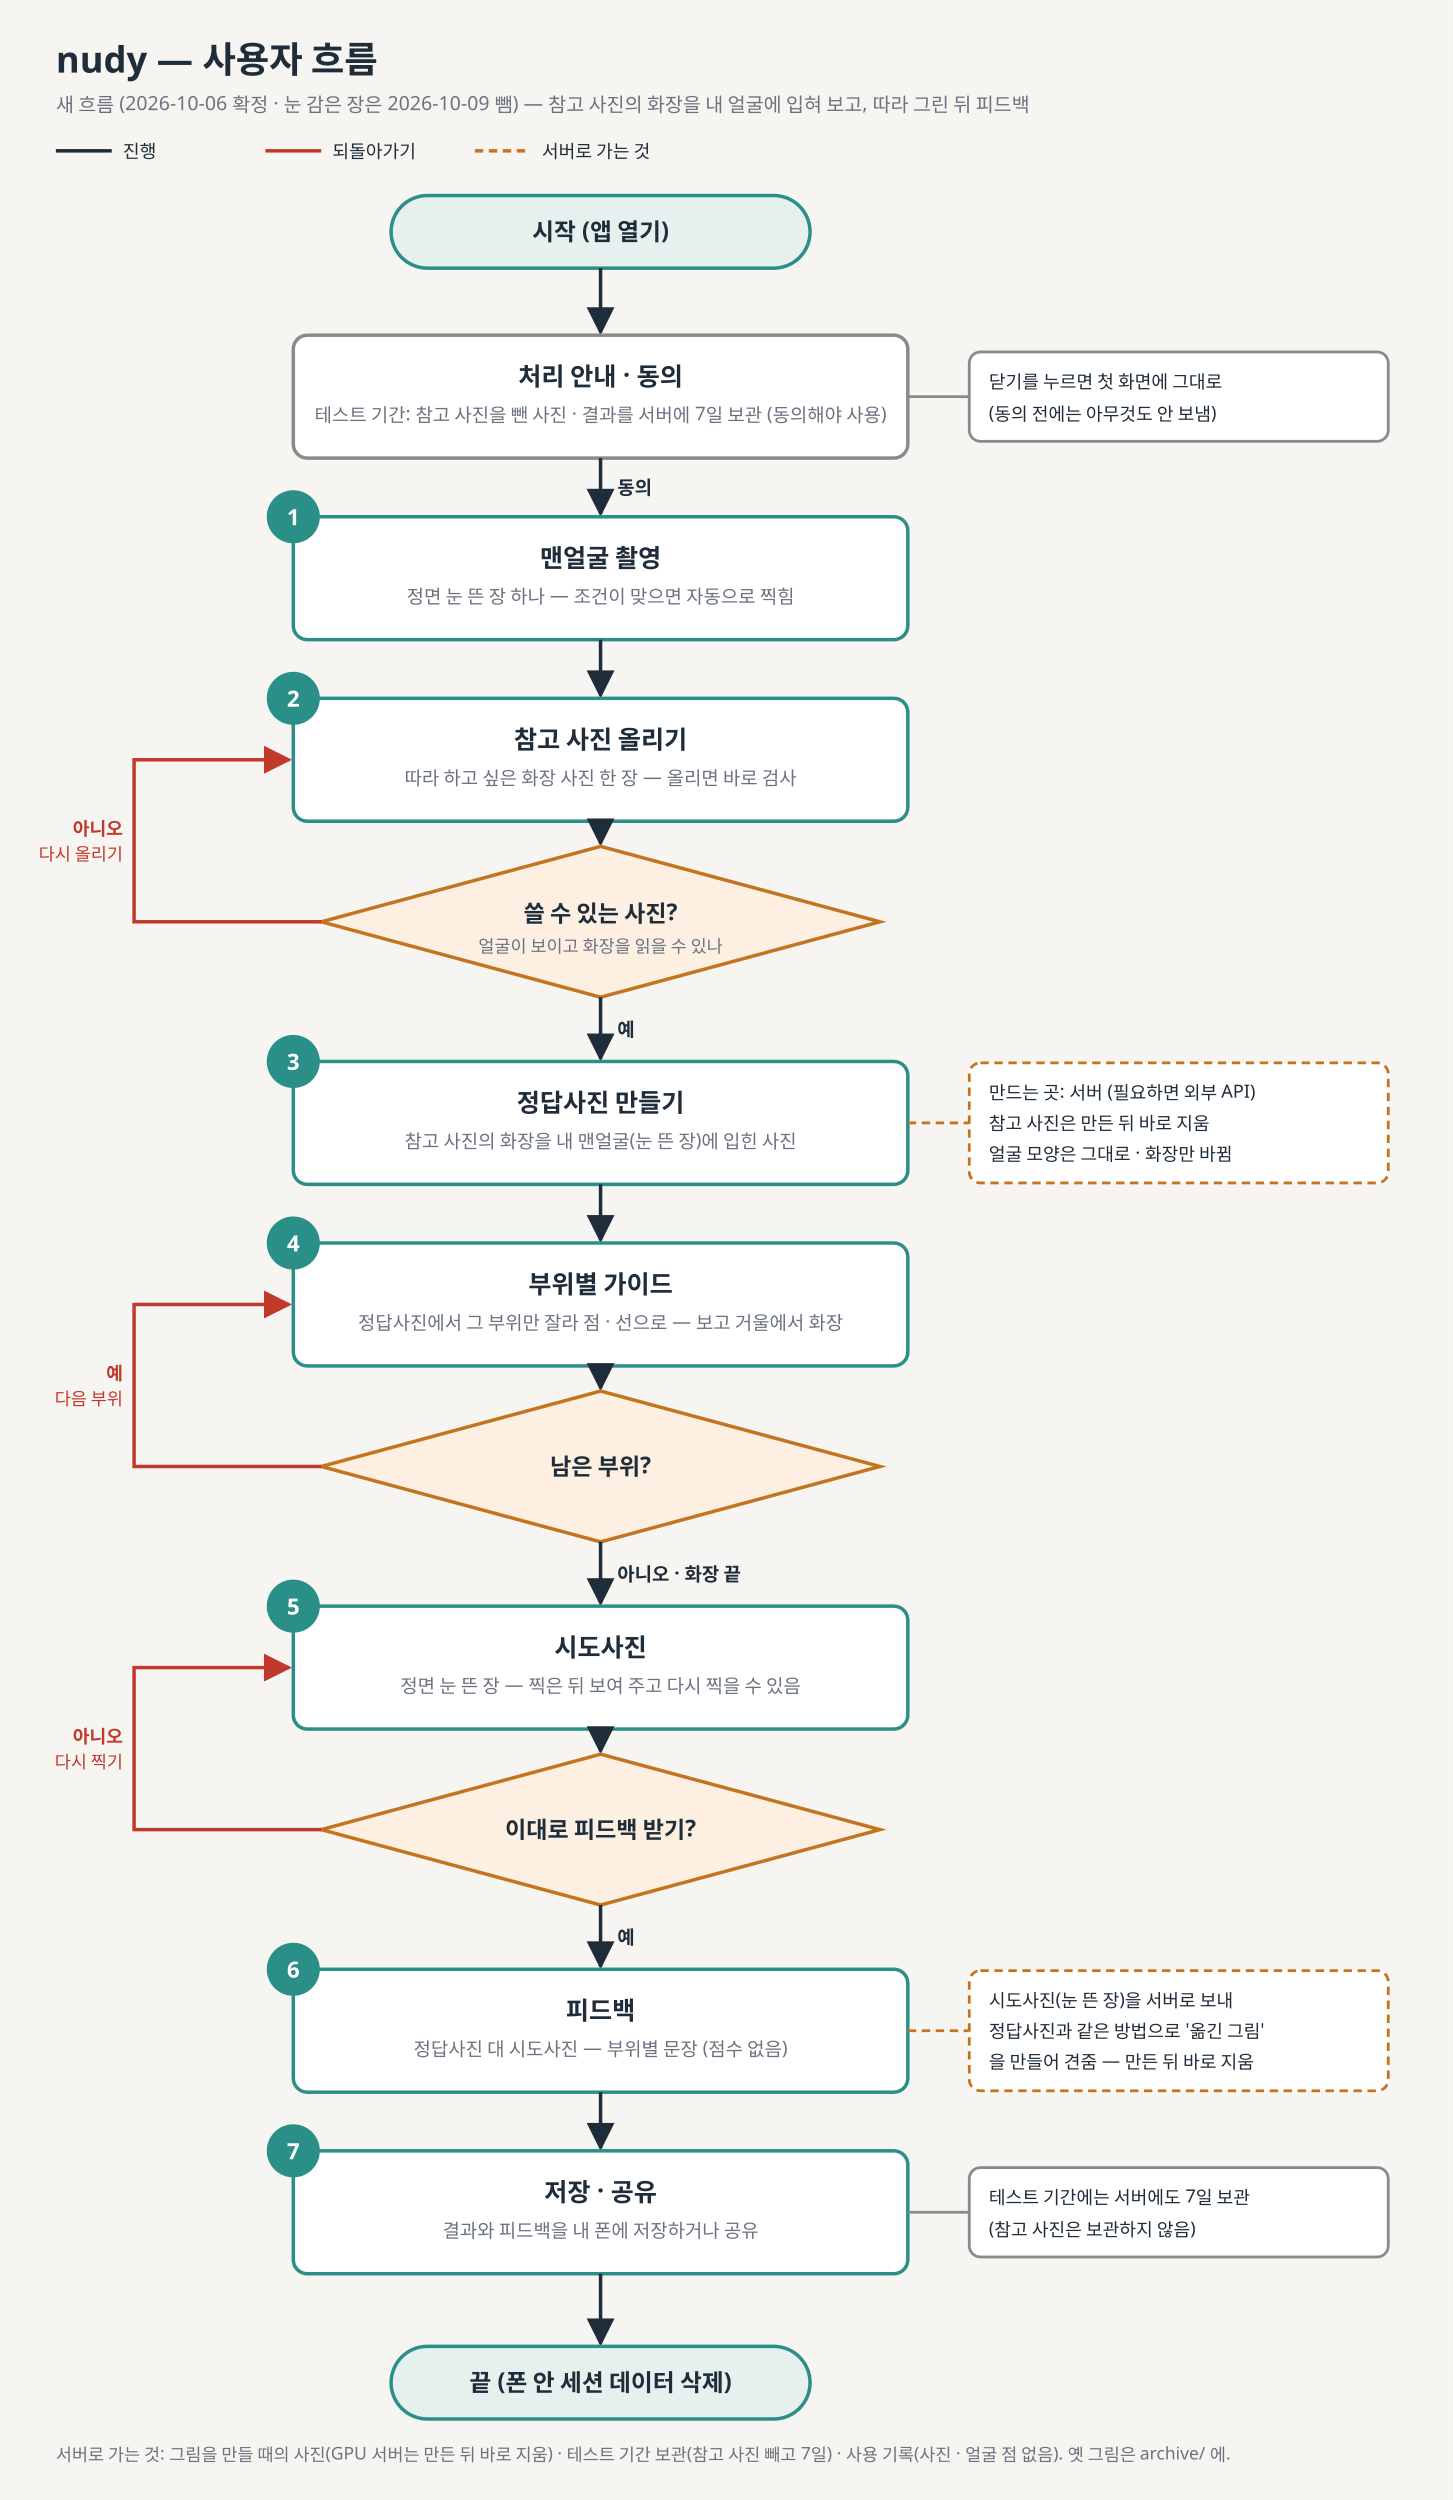
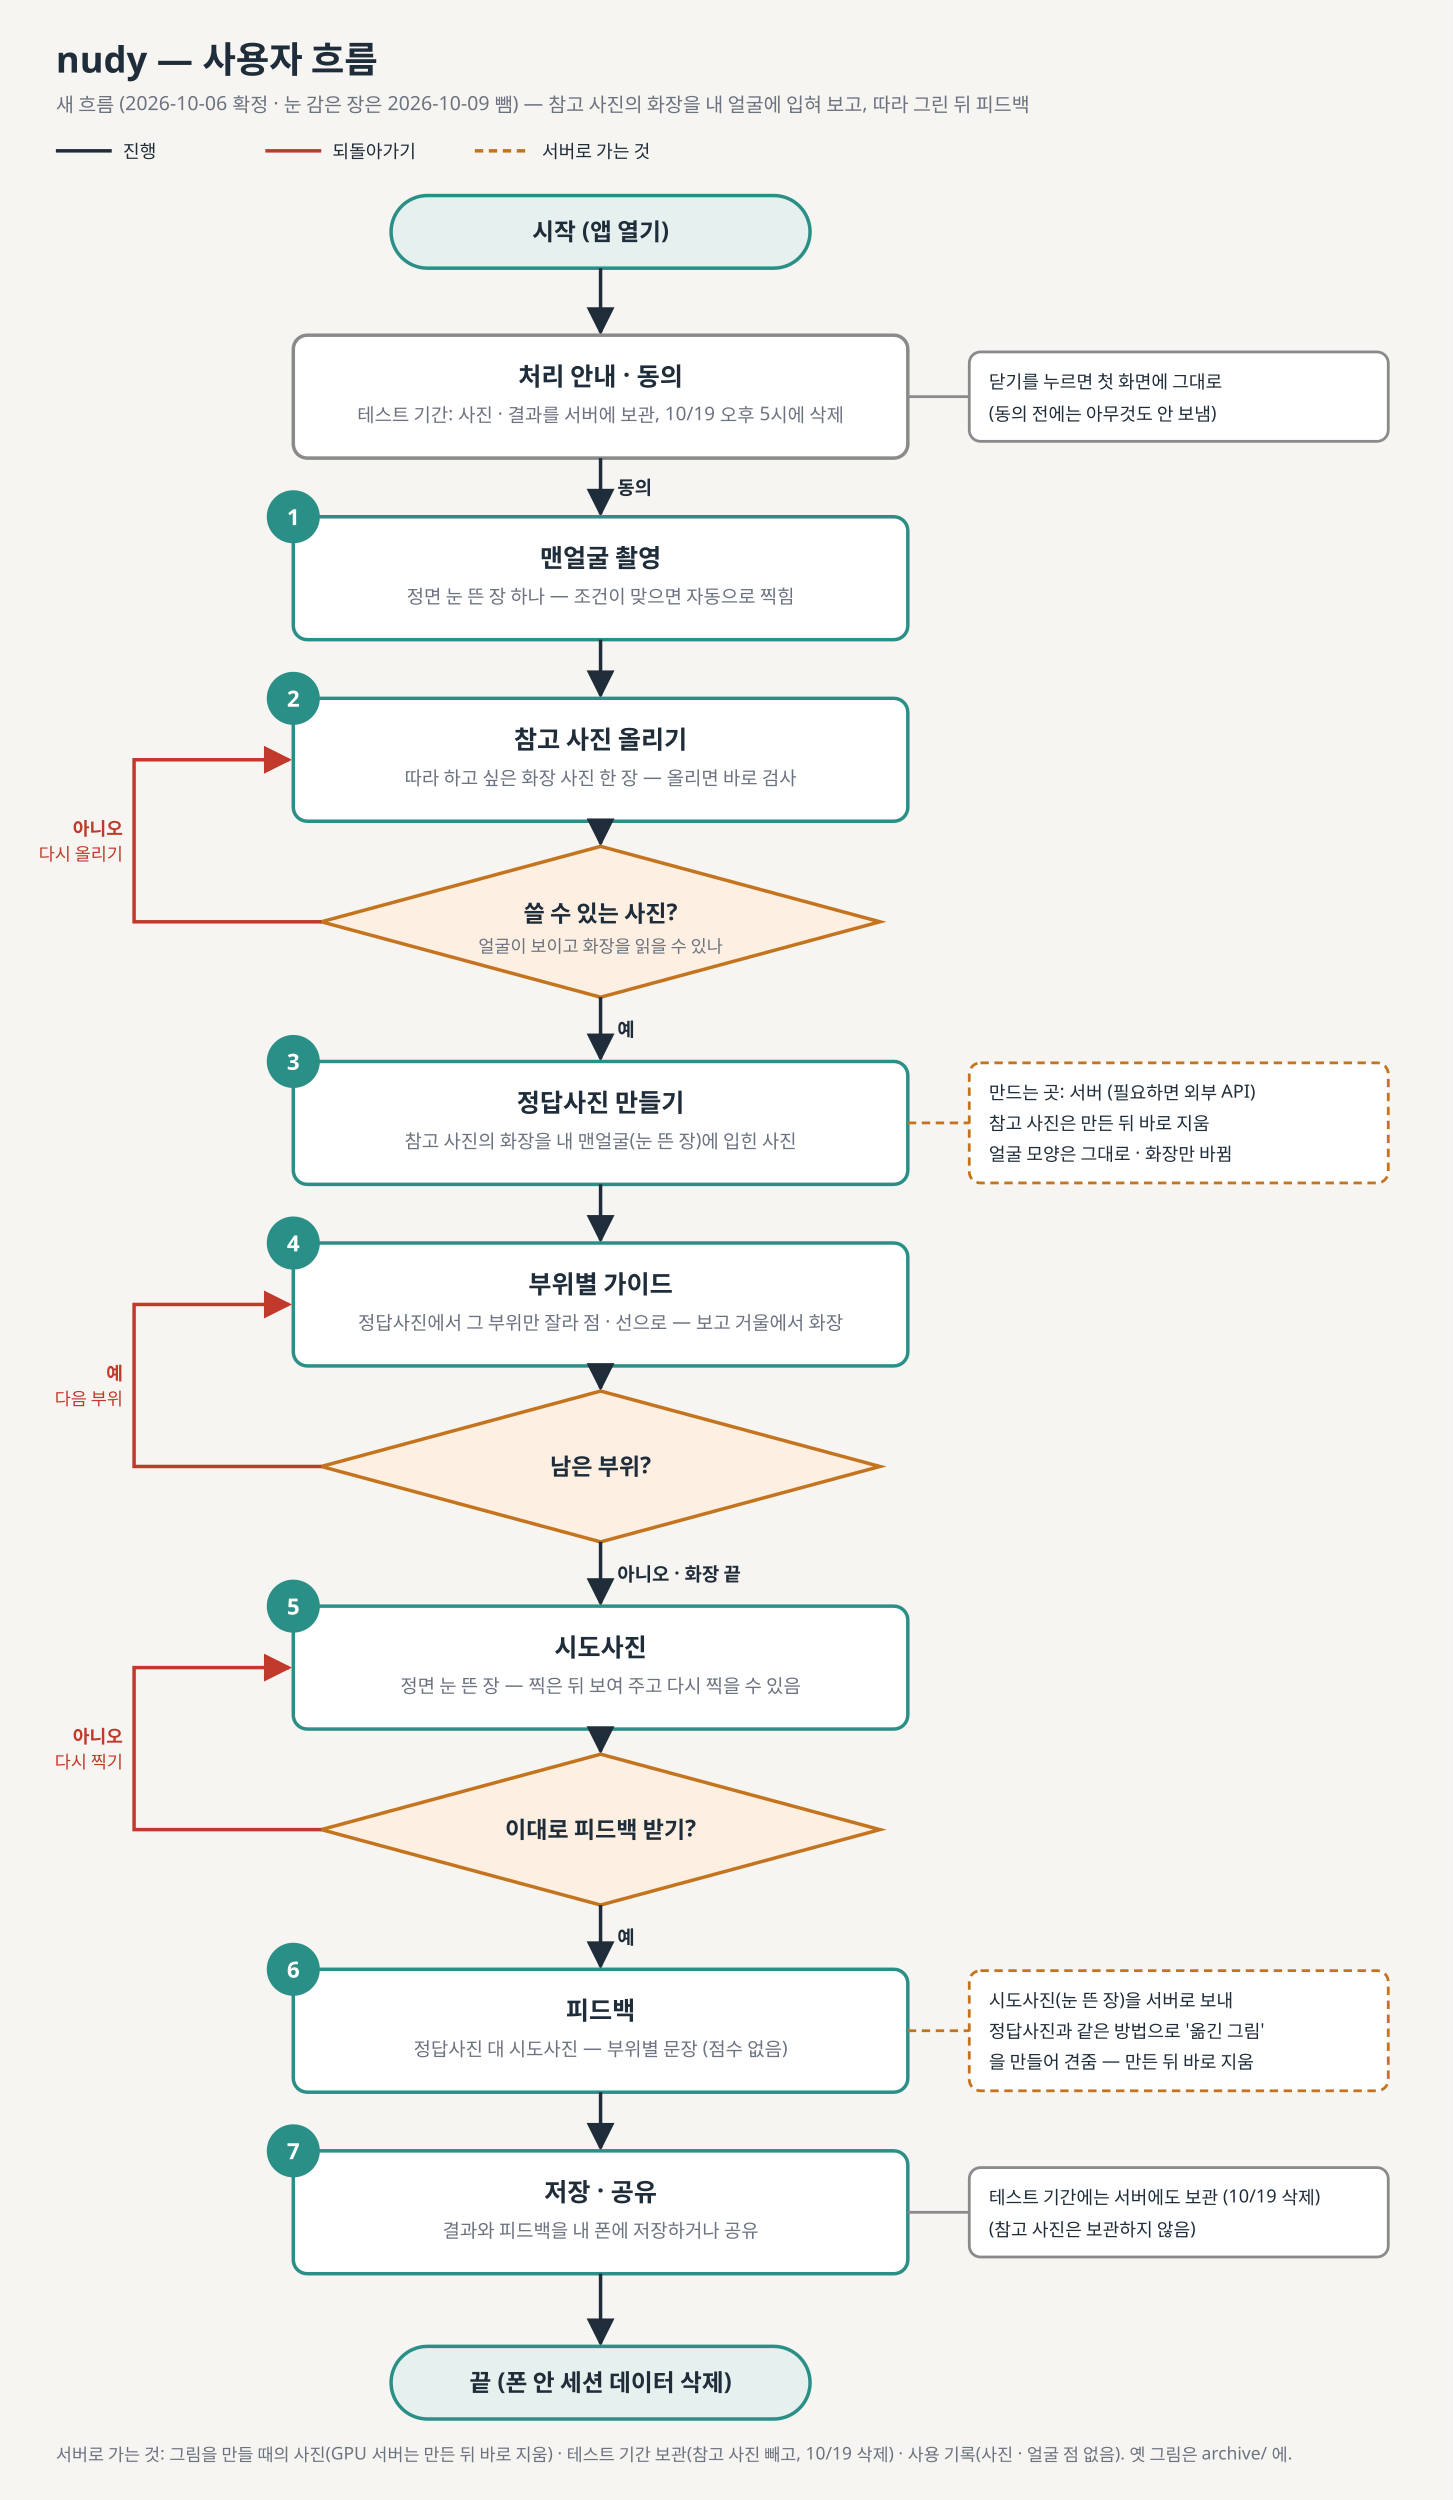
<svg xmlns="http://www.w3.org/2000/svg" viewBox="0 0 1040 1790" width="1040" height="1790" font-family="'Malgun Gothic','Apple SD Gothic Neo','Noto Sans KR',sans-serif">
  <defs>
    <marker id="ar-k" viewBox="0 0 10 10" refX="9" refY="5" markerWidth="8" markerHeight="8" orient="auto-start-reverse">
      <path d="M0 0L10 5L0 10z" fill="#1f2d3a" />
    </marker>
    <marker id="ar-r" viewBox="0 0 10 10" refX="9" refY="5" markerWidth="8" markerHeight="8" orient="auto-start-reverse">
      <path d="M0 0L10 5L0 10z" fill="#c0392b" />
    </marker>
    <marker id="ar-g" viewBox="0 0 10 10" refX="9" refY="5" markerWidth="8" markerHeight="8" orient="auto-start-reverse">
      <path d="M0 0L10 5L0 10z" fill="#8a8a8a" />
    </marker>
  </defs>
  <rect width="1040" height="1790" fill="#f7f5f1" />
  <text x="40" y="52" font-size="26" font-weight="700" fill="#1f2d3a">nudy — 사용자 흐름</text>
  <text x="40" y="80" font-size="14" fill="#6b7280">새 흐름 (2026-10-06 확정 · 눈 감은 장은 2026-10-09 뺌) — 참고 사진의 화장을 내 얼굴에 입혀 보고, 따라 그린 뒤 피드백</text>
  <line x1="40" y1="108" x2="80" y2="108" stroke="#1f2d3a" stroke-width="2.5" stroke-dasharray="" />
  <text x="88" y="113" font-size="13" fill="#1f2d3a">진행</text>
  <line x1="190" y1="108" x2="230" y2="108" stroke="#c0392b" stroke-width="2.5" stroke-dasharray="" />
  <text x="238" y="113" font-size="13" fill="#1f2d3a">되돌아가기</text>
  <line x1="340" y1="108" x2="380" y2="108" stroke="#c4741f" stroke-width="2.5" stroke-dasharray="6 4" />
  <text x="388" y="113" font-size="13" fill="#1f2d3a">서버로 가는 것</text>
  <rect x="280" y="140" width="300" height="52" rx="26" fill="#e6f1ef" stroke="#2a8f86" stroke-width="2.5" />
  <text x="430" y="172" font-size="17" font-weight="700" text-anchor="middle" fill="#1f2d3a">시작 (앱 열기)</text>
  <line x1="430" y1="192" x2="430" y2="238" stroke="#1f2d3a" stroke-width="2.5" marker-end="url(#ar-k)" />
  <rect x="210.0" y="240" width="440" height="88" rx="10" fill="#fff" stroke="#8a8a8a" stroke-width="2.5" />
  <text x="430" y="276" font-size="18" font-weight="700" text-anchor="middle" fill="#1f2d3a">처리 안내 · 동의</text>
-   <text x="430" y="302" font-size="13.5" text-anchor="middle" fill="#6b7280">테스트 기간: 참고 사진을 뺀 사진 · 결과를 서버에 7일 보관 (동의해야 사용)</text>
+   <text x="430" y="302" font-size="13.5" text-anchor="middle" fill="#6b7280">테스트 기간: 사진 · 결과를 서버에 보관, 10/19 오후 5시에 삭제</text>
  <line x1="650.0" y1="284.0" x2="694.0" y2="284.0" stroke="#8a8a8a" stroke-width="2" />
  <rect x="694.0" y="252.0" width="300" height="64" rx="8" fill="#fff" stroke="#8a8a8a" stroke-width="2" />
  <text x="708.0" y="278.0" font-size="13" fill="#1f2d3a">닫기를 누르면 첫 화면에 그대로</text>
  <text x="708.0" y="300.0" font-size="13" fill="#1f2d3a">(동의 전에는 아무것도 안 보냄)</text>
  <line x1="430" y1="328" x2="430" y2="368" stroke="#1f2d3a" stroke-width="2.5" marker-end="url(#ar-k)" />
  <text x="442" y="354.0" font-size="13.5" font-weight="700" fill="#1f2d3a">동의</text>
  <rect x="210.0" y="370" width="440" height="88" rx="10" fill="#fff" stroke="#2a8f86" stroke-width="2.5" />
  <circle cx="210.0" cy="370" r="19" fill="#2a8f86" />
  <text x="210.0" y="376" font-size="16" font-weight="700" text-anchor="middle" fill="#fff">1</text>
  <text x="430" y="406" font-size="18" font-weight="700" text-anchor="middle" fill="#1f2d3a">맨얼굴 촬영</text>
  <text x="430" y="432" font-size="13.5" text-anchor="middle" fill="#6b7280">정면 눈 뜬 장 하나 — 조건이 맞으면 자동으로 찍힘</text>
  <line x1="430" y1="458" x2="430" y2="498" stroke="#1f2d3a" stroke-width="2.5" marker-end="url(#ar-k)" />
  <rect x="210.0" y="500" width="440" height="88" rx="10" fill="#fff" stroke="#2a8f86" stroke-width="2.5" />
  <circle cx="210.0" cy="500" r="19" fill="#2a8f86" />
  <text x="210.0" y="506" font-size="16" font-weight="700" text-anchor="middle" fill="#fff">2</text>
  <text x="430" y="536" font-size="18" font-weight="700" text-anchor="middle" fill="#1f2d3a">참고 사진 올리기</text>
  <text x="430" y="562" font-size="13.5" text-anchor="middle" fill="#6b7280">따라 하고 싶은 화장 사진 한 장 — 올리면 바로 검사</text>
  <line x1="430" y1="588" x2="430" y2="604" stroke="#1f2d3a" stroke-width="2.5" marker-end="url(#ar-k)" />
  <path d="M430 606L630 660L430 714L230 660z" fill="#fdf0e2" stroke="#c4741f" stroke-width="2.5" />
  <text x="430" y="660" font-size="16.5" font-weight="700" text-anchor="middle" fill="#1f2d3a">쓸 수 있는 사진?</text>
  <text x="430" y="682" font-size="12.5" text-anchor="middle" fill="#6b7280">얼굴이 보이고 화장을 읽을 수 있나</text>
  <path d="M230 660H96V544.0H207.0" fill="none" stroke="#c0392b" stroke-width="2.5" marker-end="url(#ar-r)" />
  <text x="88" y="598.0" font-size="13" font-weight="700" text-anchor="end" fill="#c0392b">아니오</text>
  <text x="88" y="616.0" font-size="12.5" text-anchor="end" fill="#c0392b">다시 올리기</text>
  <line x1="430" y1="714" x2="430" y2="758" stroke="#1f2d3a" stroke-width="2.5" marker-end="url(#ar-k)" />
  <text x="442" y="742.0" font-size="13.5" font-weight="700" fill="#1f2d3a">예</text>
  <rect x="210.0" y="760" width="440" height="88" rx="10" fill="#fff" stroke="#2a8f86" stroke-width="2.5" />
  <circle cx="210.0" cy="760" r="19" fill="#2a8f86" />
  <text x="210.0" y="766" font-size="16" font-weight="700" text-anchor="middle" fill="#fff">3</text>
  <text x="430" y="796" font-size="18" font-weight="700" text-anchor="middle" fill="#1f2d3a">정답사진 만들기</text>
  <text x="430" y="822" font-size="13.5" text-anchor="middle" fill="#6b7280">참고 사진의 화장을 내 맨얼굴(눈 뜬 장)에 입힌 사진</text>
  <line x1="650.0" y1="804.0" x2="694.0" y2="804.0" stroke="#c4741f" stroke-width="2" stroke-dasharray="6 4" />
  <rect x="694.0" y="761.0" width="300" height="86" rx="8" fill="#fff" stroke="#c4741f" stroke-width="2" stroke-dasharray="6 4" />
  <text x="708.0" y="787.0" font-size="13" fill="#1f2d3a">만드는 곳: 서버 (필요하면 외부 API)</text>
  <text x="708.0" y="809.0" font-size="13" fill="#1f2d3a">참고 사진은 만든 뒤 바로 지움</text>
  <text x="708.0" y="831.0" font-size="13" fill="#1f2d3a">얼굴 모양은 그대로 · 화장만 바뀜</text>
  <line x1="430" y1="848" x2="430" y2="888" stroke="#1f2d3a" stroke-width="2.5" marker-end="url(#ar-k)" />
  <rect x="210.0" y="890" width="440" height="88" rx="10" fill="#fff" stroke="#2a8f86" stroke-width="2.5" />
  <circle cx="210.0" cy="890" r="19" fill="#2a8f86" />
  <text x="210.0" y="896" font-size="16" font-weight="700" text-anchor="middle" fill="#fff">4</text>
  <text x="430" y="926" font-size="18" font-weight="700" text-anchor="middle" fill="#1f2d3a">부위별 가이드</text>
  <text x="430" y="952" font-size="13.5" text-anchor="middle" fill="#6b7280">정답사진에서 그 부위만 잘라 점 · 선으로 — 보고 거울에서 화장</text>
  <line x1="430" y1="978" x2="430" y2="994" stroke="#1f2d3a" stroke-width="2.5" marker-end="url(#ar-k)" />
  <path d="M430 996L630 1050L430 1104L230 1050z" fill="#fdf0e2" stroke="#c4741f" stroke-width="2.5" />
  <text x="430" y="1056" font-size="16.5" font-weight="700" text-anchor="middle" fill="#1f2d3a">남은 부위?</text>
  <path d="M230 1050H96V934.0H207.0" fill="none" stroke="#c0392b" stroke-width="2.5" marker-end="url(#ar-r)" />
  <text x="88" y="988.0" font-size="13" font-weight="700" text-anchor="end" fill="#c0392b">예</text>
  <text x="88" y="1006.0" font-size="12.5" text-anchor="end" fill="#c0392b">다음 부위</text>
  <line x1="430" y1="1104" x2="430" y2="1148" stroke="#1f2d3a" stroke-width="2.5" marker-end="url(#ar-k)" />
  <text x="442" y="1132.0" font-size="13.5" font-weight="700" fill="#1f2d3a">아니오 · 화장 끝</text>
  <rect x="210.0" y="1150" width="440" height="88" rx="10" fill="#fff" stroke="#2a8f86" stroke-width="2.5" />
  <circle cx="210.0" cy="1150" r="19" fill="#2a8f86" />
  <text x="210.0" y="1156" font-size="16" font-weight="700" text-anchor="middle" fill="#fff">5</text>
  <text x="430" y="1186" font-size="18" font-weight="700" text-anchor="middle" fill="#1f2d3a">시도사진</text>
  <text x="430" y="1212" font-size="13.5" text-anchor="middle" fill="#6b7280">정면 눈 뜬 장 — 찍은 뒤 보여 주고 다시 찍을 수 있음</text>
  <line x1="430" y1="1238" x2="430" y2="1254" stroke="#1f2d3a" stroke-width="2.5" marker-end="url(#ar-k)" />
  <path d="M430 1256L630 1310L430 1364L230 1310z" fill="#fdf0e2" stroke="#c4741f" stroke-width="2.5" />
  <text x="430" y="1316" font-size="16.5" font-weight="700" text-anchor="middle" fill="#1f2d3a">이대로 피드백 받기?</text>
  <path d="M230 1310H96V1194.0H207.0" fill="none" stroke="#c0392b" stroke-width="2.5" marker-end="url(#ar-r)" />
  <text x="88" y="1248.0" font-size="13" font-weight="700" text-anchor="end" fill="#c0392b">아니오</text>
  <text x="88" y="1266.0" font-size="12.5" text-anchor="end" fill="#c0392b">다시 찍기</text>
  <line x1="430" y1="1364" x2="430" y2="1408" stroke="#1f2d3a" stroke-width="2.5" marker-end="url(#ar-k)" />
  <text x="442" y="1392.0" font-size="13.5" font-weight="700" fill="#1f2d3a">예</text>
  <rect x="210.0" y="1410" width="440" height="88" rx="10" fill="#fff" stroke="#2a8f86" stroke-width="2.5" />
  <circle cx="210.0" cy="1410" r="19" fill="#2a8f86" />
  <text x="210.0" y="1416" font-size="16" font-weight="700" text-anchor="middle" fill="#fff">6</text>
  <text x="430" y="1446" font-size="18" font-weight="700" text-anchor="middle" fill="#1f2d3a">피드백</text>
  <text x="430" y="1472" font-size="13.5" text-anchor="middle" fill="#6b7280">정답사진 대 시도사진 — 부위별 문장 (점수 없음)</text>
  <line x1="650.0" y1="1454.0" x2="694.0" y2="1454.0" stroke="#c4741f" stroke-width="2" stroke-dasharray="6 4" />
  <rect x="694.0" y="1411.0" width="300" height="86" rx="8" fill="#fff" stroke="#c4741f" stroke-width="2" stroke-dasharray="6 4" />
  <text x="708.0" y="1437.0" font-size="13" fill="#1f2d3a">시도사진(눈 뜬 장)을 서버로 보내</text>
  <text x="708.0" y="1459.0" font-size="13" fill="#1f2d3a">정답사진과 같은 방법으로 '옮긴 그림'</text>
  <text x="708.0" y="1481.0" font-size="13" fill="#1f2d3a">을 만들어 견줌 — 만든 뒤 바로 지움</text>
  <line x1="430" y1="1498" x2="430" y2="1538" stroke="#1f2d3a" stroke-width="2.5" marker-end="url(#ar-k)" />
  <rect x="210.0" y="1540" width="440" height="88" rx="10" fill="#fff" stroke="#2a8f86" stroke-width="2.5" />
  <circle cx="210.0" cy="1540" r="19" fill="#2a8f86" />
  <text x="210.0" y="1546" font-size="16" font-weight="700" text-anchor="middle" fill="#fff">7</text>
  <text x="430" y="1576" font-size="18" font-weight="700" text-anchor="middle" fill="#1f2d3a">저장 · 공유</text>
  <text x="430" y="1602" font-size="13.5" text-anchor="middle" fill="#6b7280">결과와 피드백을 내 폰에 저장하거나 공유</text>
  <line x1="650.0" y1="1584.0" x2="694.0" y2="1584.0" stroke="#8a8a8a" stroke-width="2" />
  <rect x="694.0" y="1552.0" width="300" height="64" rx="8" fill="#fff" stroke="#8a8a8a" stroke-width="2" />
-   <text x="708.0" y="1578.0" font-size="13" fill="#1f2d3a">테스트 기간에는 서버에도 7일 보관</text>
+   <text x="708.0" y="1578.0" font-size="13" fill="#1f2d3a">테스트 기간에는 서버에도 보관 (10/19 삭제)</text>
  <text x="708.0" y="1600.0" font-size="13" fill="#1f2d3a">(참고 사진은 보관하지 않음)</text>
  <line x1="430" y1="1628" x2="430" y2="1678" stroke="#1f2d3a" stroke-width="2.5" marker-end="url(#ar-k)" />
  <rect x="280" y="1680" width="300" height="52" rx="26" fill="#e6f1ef" stroke="#2a8f86" stroke-width="2.5" />
  <text x="430" y="1712" font-size="17" font-weight="700" text-anchor="middle" fill="#1f2d3a">끝 (폰 안 세션 데이터 삭제)</text>
-   <text x="40" y="1762" font-size="12.5" fill="#6b7280">서버로 가는 것: 그림을 만들 때의 사진(GPU 서버는 만든 뒤 바로 지움) · 테스트 기간 보관(참고 사진 빼고 7일) · 사용 기록(사진 · 얼굴 점 없음). 옛 그림은 archive/ 에.</text>
+   <text x="40" y="1762" font-size="12.5" fill="#6b7280">서버로 가는 것: 그림을 만들 때의 사진(GPU 서버는 만든 뒤 바로 지움) · 테스트 기간 보관(참고 사진 빼고, 10/19 삭제) · 사용 기록(사진 · 얼굴 점 없음). 옛 그림은 archive/ 에.</text>
</svg>
